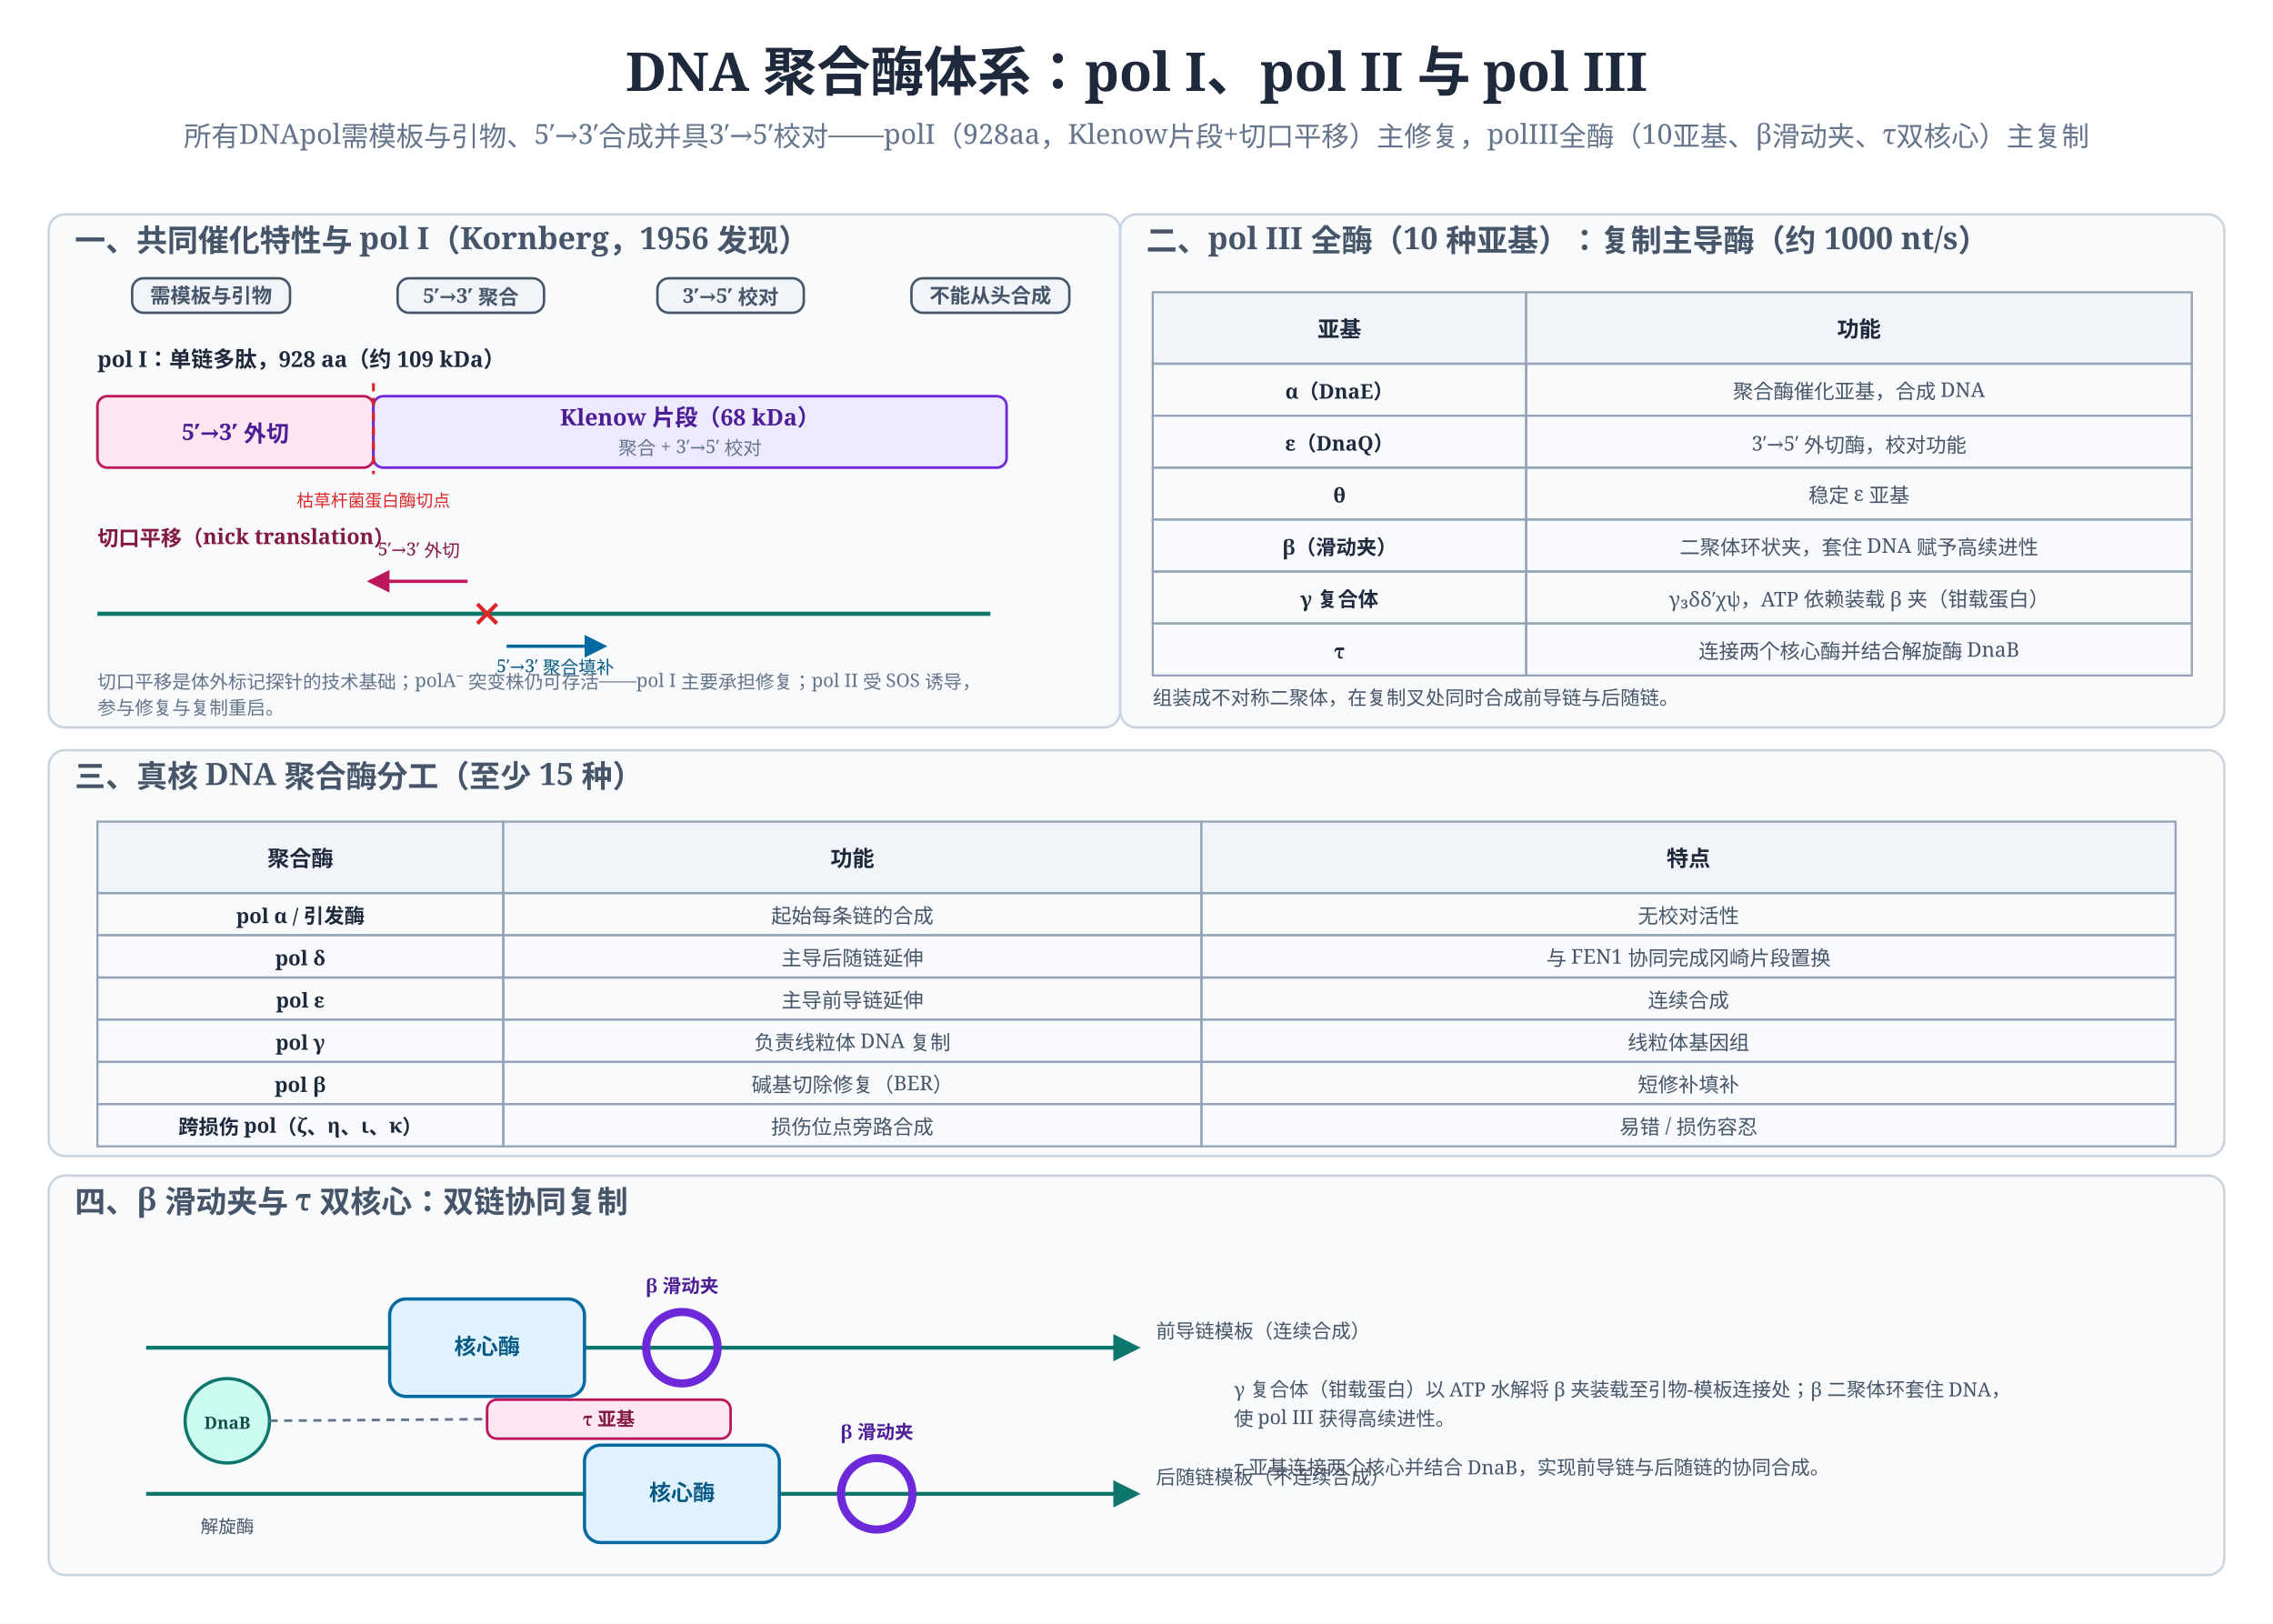
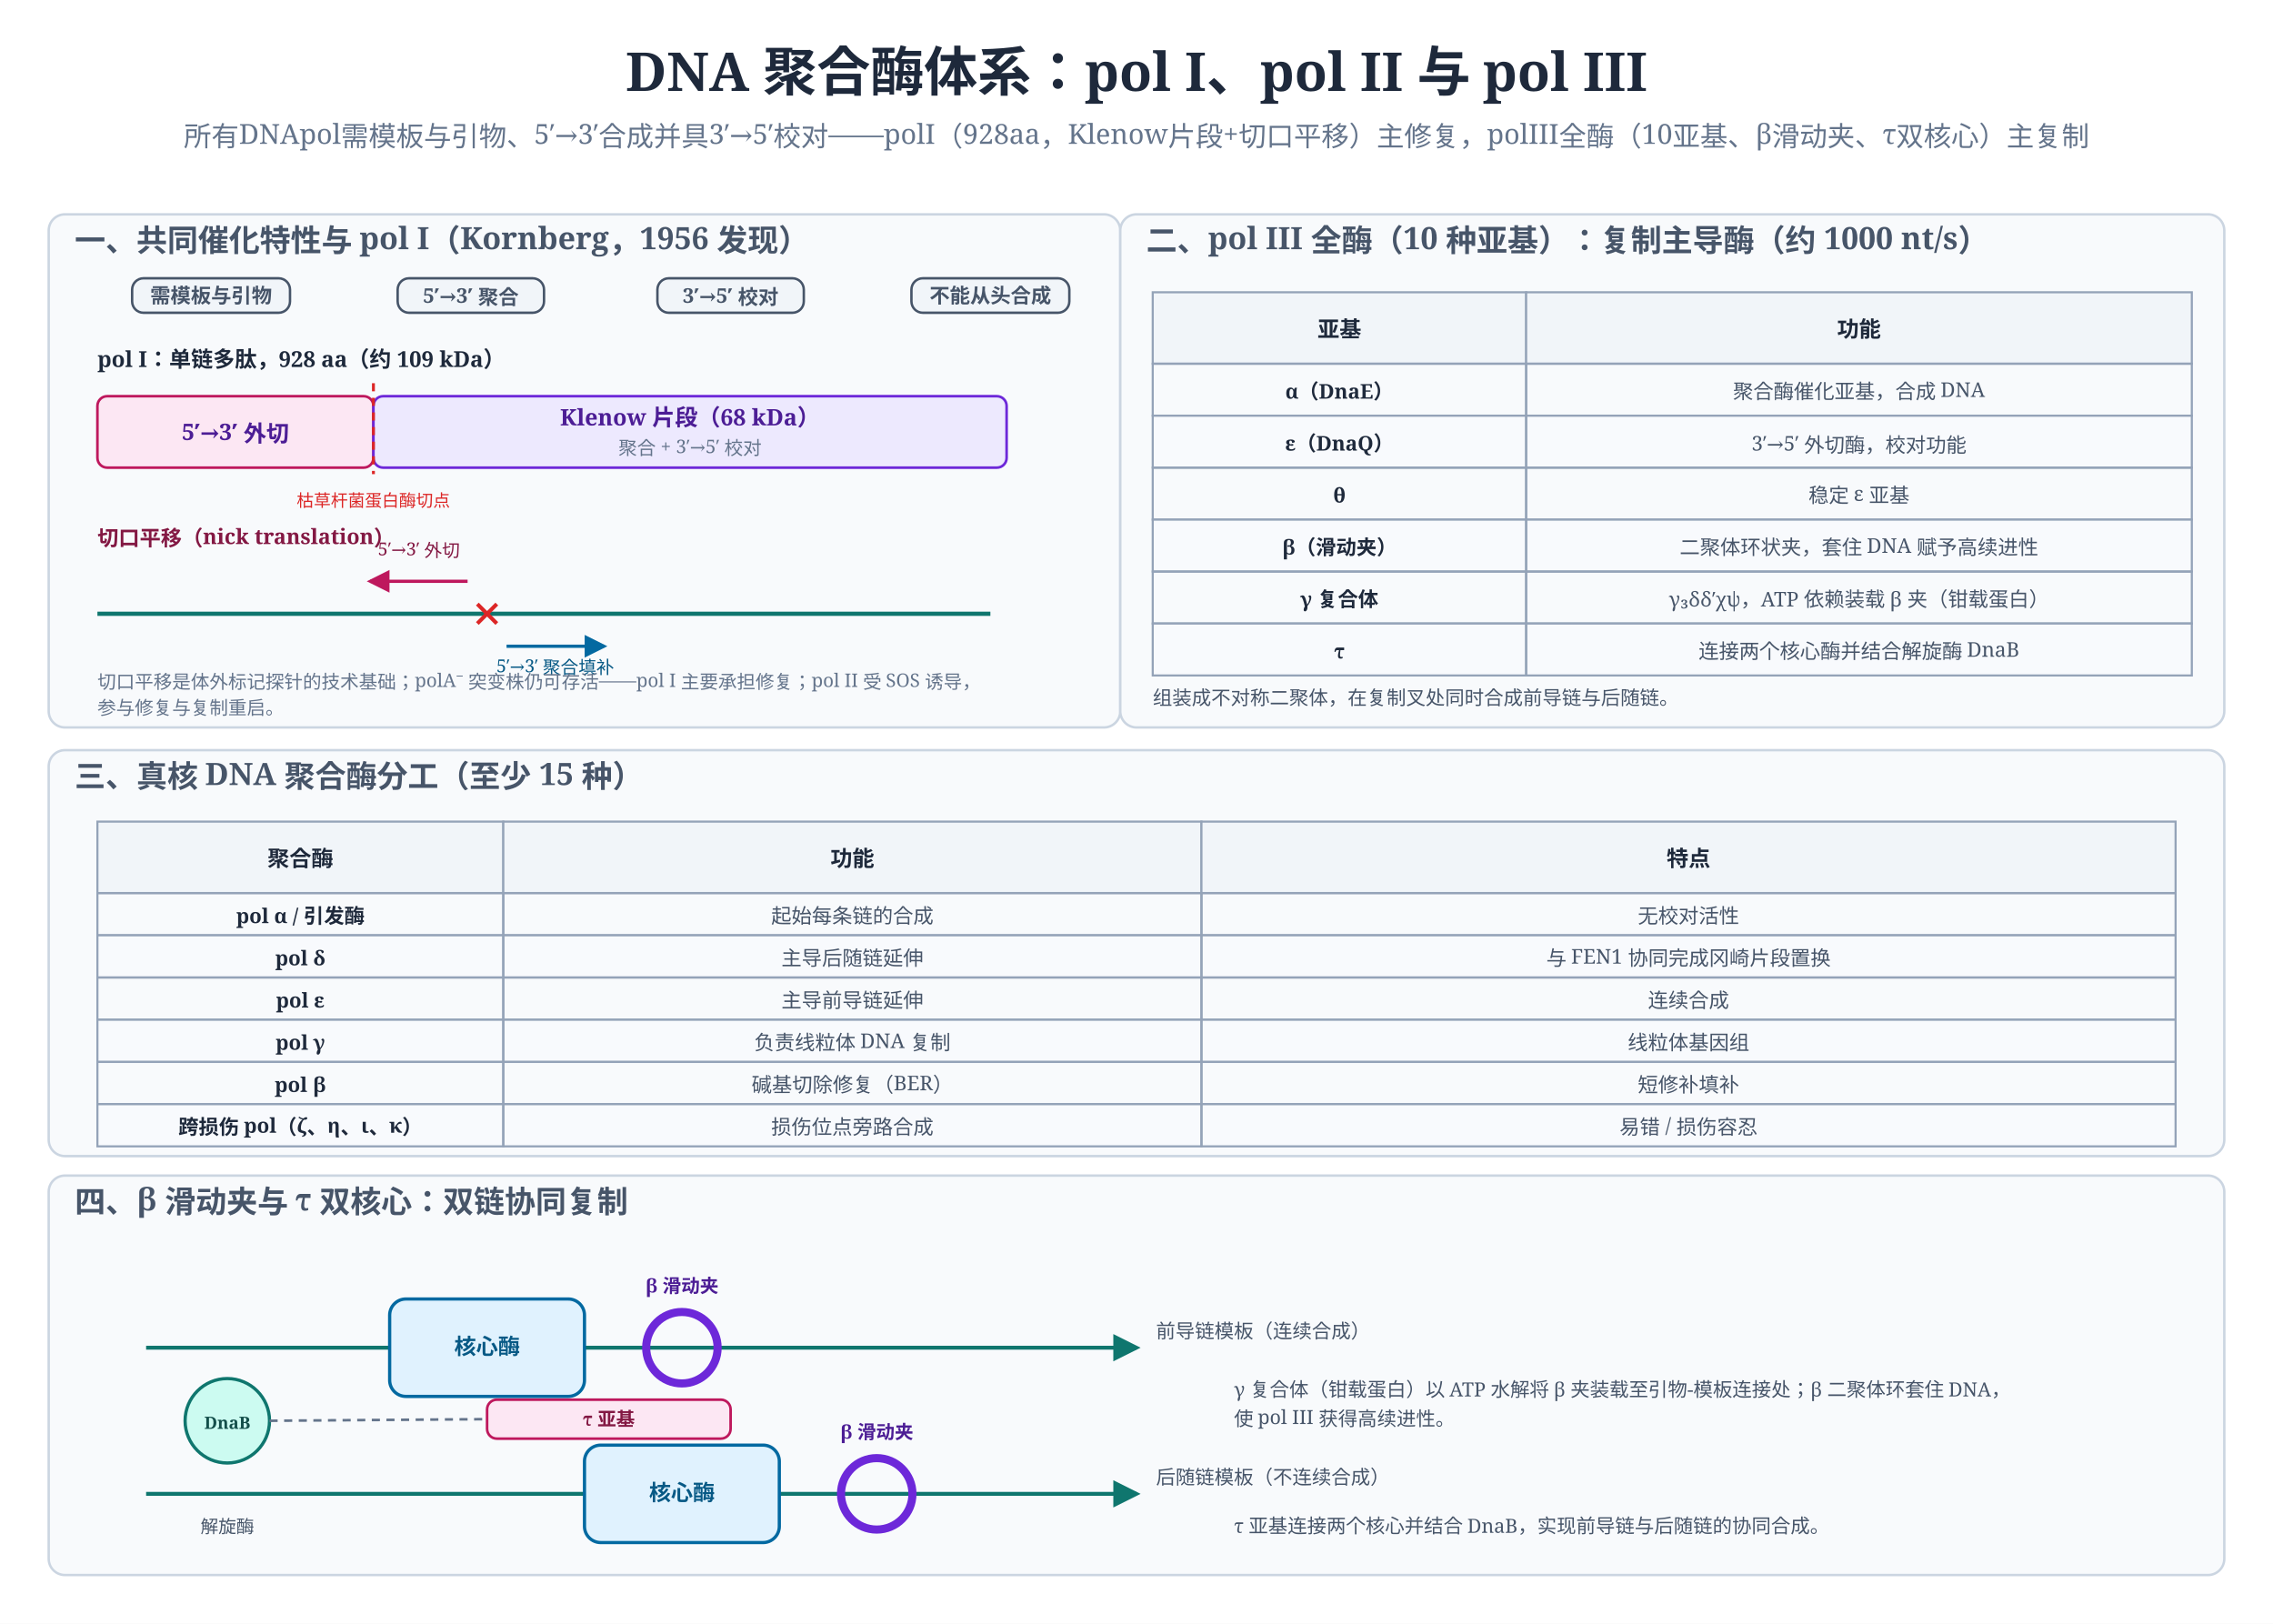
<svg xmlns="http://www.w3.org/2000/svg" width="1400" height="1000" viewBox="0 0 1400 1000" font-family="Noto Serif SC, LXGW WenKai, Songti SC, serif">
  <defs>
    <marker id="arr-ink" viewBox="0 0 10 10" refX="8.5" refY="5" markerWidth="7" markerHeight="7" orient="auto-start-reverse">
      <path d="M0,0 L10,5 L0,10 z" fill="#334155" />
    </marker>
    <marker id="arr-dna" viewBox="0 0 10 10" refX="8.5" refY="5" markerWidth="7" markerHeight="7" orient="auto-start-reverse">
      <path d="M0,0 L10,5 L0,10 z" fill="#0f766e" />
    </marker>
    <marker id="arr-rna" viewBox="0 0 10 10" refX="8.5" refY="5" markerWidth="7" markerHeight="7" orient="auto-start-reverse">
      <path d="M0,0 L10,5 L0,10 z" fill="#b45309" />
    </marker>
    <marker id="arr-pro" viewBox="0 0 10 10" refX="8.5" refY="5" markerWidth="7" markerHeight="7" orient="auto-start-reverse">
      <path d="M0,0 L10,5 L0,10 z" fill="#6d28d9" />
    </marker>
    <marker id="arr-enz" viewBox="0 0 10 10" refX="8.5" refY="5" markerWidth="7" markerHeight="7" orient="auto-start-reverse">
      <path d="M0,0 L10,5 L0,10 z" fill="#be185d" />
    </marker>
    <marker id="arr-acc" viewBox="0 0 10 10" refX="8.5" refY="5" markerWidth="7" markerHeight="7" orient="auto-start-reverse">
      <path d="M0,0 L10,5 L0,10 z" fill="#0369a1" />
    </marker>
    <marker id="arr-ok" viewBox="0 0 10 10" refX="8.5" refY="5" markerWidth="7" markerHeight="7" orient="auto-start-reverse">
      <path d="M0,0 L10,5 L0,10 z" fill="#059669" />
    </marker>
    <marker id="arr-warn" viewBox="0 0 10 10" refX="8.5" refY="5" markerWidth="7" markerHeight="7" orient="auto-start-reverse">
      <path d="M0,0 L10,5 L0,10 z" fill="#b45309" />
    </marker>
    <marker id="arr-bad" viewBox="0 0 10 10" refX="8.5" refY="5" markerWidth="7" markerHeight="7" orient="auto-start-reverse">
      <path d="M0,0 L10,5 L0,10 z" fill="#dc2626" />
    </marker>
    <marker id="arr-mute" viewBox="0 0 10 10" refX="8.5" refY="5" markerWidth="7" markerHeight="7" orient="auto-start-reverse">
      <path d="M0,0 L10,5 L0,10 z" fill="#94a3b8" />
    </marker>
  </defs>
  <rect x="0" y="0" width="1400" height="1000" fill="#ffffff" />
  <text x="700" y="56" text-anchor="middle" font-size="33" font-weight="700" fill="#1e293b">DNA 聚合酶体系：pol I、pol II 与 pol III</text>
  <text x="700" y="90" text-anchor="middle" font-size="17" fill="#64748b">所有DNApol需模板与引物、5′→3′合成并具3′→5′校对——polI（928aa，Klenow片段+切口平移）主修复，polIII全酶（10亚基、β滑动夹、τ双核心）主复制</text>
  <rect x="30" y="132" width="660" height="316" rx="10" fill="#f8fafc" stroke="#cbd5e1" stroke-width="1.5" />
  <text x="46" y="154.84" font-size="19" fill="#475569" font-weight="700">一、共同催化特性与 pol I（Kornberg，1956 发现）</text>
  <rect x="81.375" y="171.375" width="97.25" height="21.25" rx="7" fill="#f1f5f9" stroke="#475569" stroke-width="1.5" />
  <text x="130" y="186.5" font-size="12.5" fill="#475569" text-anchor="middle" font-weight="700">需模板与引物</text>
  <rect x="244.916" y="171.375" width="90.169" height="21.25" rx="7" fill="#f1f5f9" stroke="#475569" stroke-width="1.5" />
  <text x="290" y="186.5" font-size="12.5" fill="#475569" text-anchor="middle" font-weight="700">5′→3′ 聚合</text>
  <rect x="404.916" y="171.375" width="90.169" height="21.25" rx="7" fill="#f1f5f9" stroke="#475569" stroke-width="1.5" />
  <text x="450" y="186.5" font-size="12.5" fill="#475569" text-anchor="middle" font-weight="700">3′→5′ 校对</text>
  <rect x="561.375" y="171.375" width="97.25" height="21.25" rx="7" fill="#f1f5f9" stroke="#475569" stroke-width="1.5" />
  <text x="610" y="186.5" font-size="12.5" fill="#475569" text-anchor="middle" font-weight="700">不能从头合成</text>
  <text x="60" y="226" font-size="13.5" fill="#1e293b" font-weight="700">pol I：单链多肽，928 aa（约 109 kDa）</text>
  <rect x="60" y="244" width="170" height="44" rx="6" fill="#fce7f3" stroke="#be185d" stroke-width="1.6" />
  <text x="145" y="271" font-size="14" fill="#4c1d95" text-anchor="middle" font-weight="600">5′→3′ 外切</text>
  <rect x="230" y="244" width="390" height="44" rx="6" fill="#ede9fe" stroke="#6d28d9" stroke-width="1.6" />
  <text x="425" y="262" font-size="14" fill="#4c1d95" text-anchor="middle" font-weight="600">Klenow 片段（68 kDa）</text>
  <text x="425" y="280" font-size="11.5" fill="#64748b" text-anchor="middle">聚合 + 3′→5′ 校对</text>
  <line x1="230" y1="236" x2="230" y2="292" stroke="#dc2626" stroke-width="1.8" stroke-dasharray="5 4" />
  <text x="230" y="312" font-size="10.5" fill="#dc2626" text-anchor="middle">枯草杆菌蛋白酶切点</text>
  <text x="60" y="336" font-size="13" fill="#831843" font-weight="700">切口平移（nick translation）</text>
  <line x1="60" y1="378" x2="610" y2="378" stroke="#0f766e" stroke-width="2.6" />
  <line x1="294" y1="372" x2="306" y2="384" stroke="#dc2626" stroke-width="2.4" />
  <line x1="294" y1="384" x2="306" y2="372" stroke="#dc2626" stroke-width="2.4" />
  <line x1="288" y1="358" x2="228" y2="358" stroke="#be185d" stroke-width="2" marker-end="url(#arr-enz)" />
  <text x="258" y="342" font-size="11" fill="#831843" text-anchor="middle">5′→3′ 外切</text>
  <line x1="312" y1="398" x2="372" y2="398" stroke="#0369a1" stroke-width="2" marker-end="url(#arr-acc)" />
  <text x="342" y="414" font-size="11" fill="#075985" text-anchor="middle">5′→3′ 聚合填补</text>
  <text x="60" y="424" font-size="11.5" fill="#64748b">切口平移是体外标记探针的技术基础；polA⁻ 突变株仍可存活——pol I 主要承担修复；pol II 受 SOS 诱导，</text>
  <text x="60" y="440" font-size="11.5" fill="#64748b">参与修复与复制重启。</text>
  <rect x="690" y="132" width="680" height="316" rx="10" fill="#f8fafc" stroke="#cbd5e1" stroke-width="1.5" />
  <text x="706" y="154.84" font-size="19" fill="#475569" font-weight="700">二、pol III 全酶（10 种亚基）：复制主导酶（约 1000 nt/s）</text>
  <rect x="710" y="180" width="230" height="44" fill="#f1f5f9" stroke="#94a3b8" stroke-width="1.3" />
  <text x="825" y="207.5" font-size="13.5" fill="#1e293b" text-anchor="middle" font-weight="700">亚基</text>
  <rect x="940" y="180" width="410" height="44" fill="#f1f5f9" stroke="#94a3b8" stroke-width="1.3" />
  <text x="1145" y="207.5" font-size="13.5" fill="#1e293b" text-anchor="middle" font-weight="700">功能</text>
  <rect x="710" y="224" width="230" height="32" fill="none" stroke="#94a3b8" stroke-width="1.3" />
  <text x="825" y="245.5" font-size="12.5" fill="#1e293b" text-anchor="middle" font-weight="700">α（DnaE）</text>
  <rect x="940" y="224" width="410" height="32" fill="none" stroke="#94a3b8" stroke-width="1.3" />
  <text x="1145" y="245.5" font-size="12.5" fill="#475569" text-anchor="middle" font-weight="500">聚合酶催化亚基，合成 DNA</text>
  <rect x="710" y="256" width="640" height="32" fill="#f8fafc" fill-opacity="0.85" />
  <rect x="710" y="256" width="230" height="32" fill="none" stroke="#94a3b8" stroke-width="1.3" />
  <text x="825" y="277.5" font-size="12.5" fill="#1e293b" text-anchor="middle" font-weight="700">ε（DnaQ）</text>
  <rect x="940" y="256" width="410" height="32" fill="none" stroke="#94a3b8" stroke-width="1.3" />
  <text x="1145" y="277.5" font-size="12.5" fill="#475569" text-anchor="middle" font-weight="500">3′→5′ 外切酶，校对功能</text>
  <rect x="710" y="288" width="230" height="32" fill="none" stroke="#94a3b8" stroke-width="1.3" />
  <text x="825" y="309.5" font-size="12.5" fill="#1e293b" text-anchor="middle" font-weight="700">θ</text>
  <rect x="940" y="288" width="410" height="32" fill="none" stroke="#94a3b8" stroke-width="1.3" />
  <text x="1145" y="309.5" font-size="12.5" fill="#475569" text-anchor="middle" font-weight="500">稳定 ε 亚基</text>
  <rect x="710" y="320" width="640" height="32" fill="#f8fafc" fill-opacity="0.85" />
  <rect x="710" y="320" width="230" height="32" fill="none" stroke="#94a3b8" stroke-width="1.3" />
  <text x="825" y="341.5" font-size="12.5" fill="#1e293b" text-anchor="middle" font-weight="700">β（滑动夹）</text>
  <rect x="940" y="320" width="410" height="32" fill="none" stroke="#94a3b8" stroke-width="1.3" />
  <text x="1145" y="341.5" font-size="12.5" fill="#475569" text-anchor="middle" font-weight="500">二聚体环状夹，套住 DNA 赋予高续进性</text>
  <rect x="710" y="352" width="230" height="32" fill="none" stroke="#94a3b8" stroke-width="1.3" />
  <text x="825" y="373.5" font-size="12.5" fill="#1e293b" text-anchor="middle" font-weight="700">γ 复合体</text>
  <rect x="940" y="352" width="410" height="32" fill="none" stroke="#94a3b8" stroke-width="1.3" />
  <text x="1145" y="373.5" font-size="12.5" fill="#475569" text-anchor="middle" font-weight="500">γ₃δδ′χψ，ATP 依赖装载 β 夹（钳载蛋白）</text>
  <rect x="710" y="384" width="640" height="32" fill="#f8fafc" fill-opacity="0.85" />
  <rect x="710" y="384" width="230" height="32" fill="none" stroke="#94a3b8" stroke-width="1.3" />
  <text x="825" y="405.5" font-size="12.5" fill="#1e293b" text-anchor="middle" font-weight="700">τ</text>
  <rect x="940" y="384" width="410" height="32" fill="none" stroke="#94a3b8" stroke-width="1.3" />
  <text x="1145" y="405.5" font-size="12.5" fill="#475569" text-anchor="middle" font-weight="500">连接两个核心酶并结合解旋酶 DnaB</text>
  <text x="710" y="434" font-size="12" fill="#475569">组装成不对称二聚体，在复制叉处同时合成前导链与后随链。</text>
  <rect x="30" y="462" width="1340" height="250" rx="10" fill="#f8fafc" stroke="#cbd5e1" stroke-width="1.5" />
  <text x="46" y="484.84" font-size="19" fill="#475569" font-weight="700">三、真核 DNA 聚合酶分工（至少 15 种）</text>
  <rect x="60" y="506" width="250" height="44" fill="#f1f5f9" stroke="#94a3b8" stroke-width="1.3" />
  <text x="185" y="533.5" font-size="13.5" fill="#1e293b" text-anchor="middle" font-weight="700">聚合酶</text>
  <rect x="310" y="506" width="430" height="44" fill="#f1f5f9" stroke="#94a3b8" stroke-width="1.3" />
  <text x="525" y="533.5" font-size="13.5" fill="#1e293b" text-anchor="middle" font-weight="700">功能</text>
  <rect x="740" y="506" width="600" height="44" fill="#f1f5f9" stroke="#94a3b8" stroke-width="1.3" />
  <text x="1040" y="533.5" font-size="13.5" fill="#1e293b" text-anchor="middle" font-weight="700">特点</text>
  <rect x="60" y="550" width="250" height="26" fill="none" stroke="#94a3b8" stroke-width="1.3" />
  <text x="185" y="568.5" font-size="12.5" fill="#1e293b" text-anchor="middle" font-weight="700">pol α / 引发酶</text>
  <rect x="310" y="550" width="430" height="26" fill="none" stroke="#94a3b8" stroke-width="1.3" />
  <text x="525" y="568.5" font-size="12.5" fill="#475569" text-anchor="middle" font-weight="500">起始每条链的合成</text>
  <rect x="740" y="550" width="600" height="26" fill="none" stroke="#94a3b8" stroke-width="1.3" />
  <text x="1040" y="568.5" font-size="12.5" fill="#475569" text-anchor="middle" font-weight="500">无校对活性</text>
  <rect x="60" y="576" width="1280" height="26" fill="#f8fafc" fill-opacity="0.85" />
  <rect x="60" y="576" width="250" height="26" fill="none" stroke="#94a3b8" stroke-width="1.3" />
  <text x="185" y="594.5" font-size="12.5" fill="#1e293b" text-anchor="middle" font-weight="700">pol δ</text>
  <rect x="310" y="576" width="430" height="26" fill="none" stroke="#94a3b8" stroke-width="1.3" />
  <text x="525" y="594.5" font-size="12.5" fill="#475569" text-anchor="middle" font-weight="500">主导后随链延伸</text>
  <rect x="740" y="576" width="600" height="26" fill="none" stroke="#94a3b8" stroke-width="1.3" />
  <text x="1040" y="594.5" font-size="12.5" fill="#475569" text-anchor="middle" font-weight="500">与 FEN1 协同完成冈崎片段置换</text>
  <rect x="60" y="602" width="250" height="26" fill="none" stroke="#94a3b8" stroke-width="1.3" />
  <text x="185" y="620.5" font-size="12.5" fill="#1e293b" text-anchor="middle" font-weight="700">pol ε</text>
  <rect x="310" y="602" width="430" height="26" fill="none" stroke="#94a3b8" stroke-width="1.3" />
  <text x="525" y="620.5" font-size="12.5" fill="#475569" text-anchor="middle" font-weight="500">主导前导链延伸</text>
  <rect x="740" y="602" width="600" height="26" fill="none" stroke="#94a3b8" stroke-width="1.3" />
  <text x="1040" y="620.5" font-size="12.5" fill="#475569" text-anchor="middle" font-weight="500">连续合成</text>
  <rect x="60" y="628" width="1280" height="26" fill="#f8fafc" fill-opacity="0.85" />
  <rect x="60" y="628" width="250" height="26" fill="none" stroke="#94a3b8" stroke-width="1.3" />
  <text x="185" y="646.5" font-size="12.5" fill="#1e293b" text-anchor="middle" font-weight="700">pol γ</text>
  <rect x="310" y="628" width="430" height="26" fill="none" stroke="#94a3b8" stroke-width="1.3" />
  <text x="525" y="646.5" font-size="12.5" fill="#475569" text-anchor="middle" font-weight="500">负责线粒体 DNA 复制</text>
  <rect x="740" y="628" width="600" height="26" fill="none" stroke="#94a3b8" stroke-width="1.3" />
  <text x="1040" y="646.5" font-size="12.5" fill="#475569" text-anchor="middle" font-weight="500">线粒体基因组</text>
  <rect x="60" y="654" width="250" height="26" fill="none" stroke="#94a3b8" stroke-width="1.3" />
  <text x="185" y="672.5" font-size="12.5" fill="#1e293b" text-anchor="middle" font-weight="700">pol β</text>
  <rect x="310" y="654" width="430" height="26" fill="none" stroke="#94a3b8" stroke-width="1.3" />
  <text x="525" y="672.5" font-size="12.5" fill="#475569" text-anchor="middle" font-weight="500">碱基切除修复（BER）</text>
  <rect x="740" y="654" width="600" height="26" fill="none" stroke="#94a3b8" stroke-width="1.3" />
  <text x="1040" y="672.5" font-size="12.5" fill="#475569" text-anchor="middle" font-weight="500">短修补填补</text>
  <rect x="60" y="680" width="1280" height="26" fill="#f8fafc" fill-opacity="0.85" />
  <rect x="60" y="680" width="250" height="26" fill="none" stroke="#94a3b8" stroke-width="1.3" />
  <text x="185" y="698.5" font-size="12.5" fill="#1e293b" text-anchor="middle" font-weight="700">跨损伤 pol（ζ、η、ι、κ）</text>
  <rect x="310" y="680" width="430" height="26" fill="none" stroke="#94a3b8" stroke-width="1.3" />
  <text x="525" y="698.5" font-size="12.5" fill="#475569" text-anchor="middle" font-weight="500">损伤位点旁路合成</text>
  <rect x="740" y="680" width="600" height="26" fill="none" stroke="#94a3b8" stroke-width="1.3" />
  <text x="1040" y="698.5" font-size="12.5" fill="#475569" text-anchor="middle" font-weight="500">易错 / 损伤容忍</text>
  <rect x="30" y="724" width="1340" height="246" rx="10" fill="#f8fafc" stroke="#cbd5e1" stroke-width="1.5" />
  <text x="46" y="746.84" font-size="19" fill="#475569" font-weight="700">四、β 滑动夹与 τ 双核心：双链协同复制</text>
  <line x1="90" y1="830" x2="700" y2="830" stroke="#0f766e" stroke-width="2.4" marker-end="url(#arr-dna)" />
  <rect x="240" y="800" width="120" height="60" rx="10" fill="#e0f2fe" stroke="#0369a1" stroke-width="2" />
  <text x="300" y="834" font-size="13.5" fill="#075985" text-anchor="middle" font-weight="700">核心酶</text>
  <circle cx="420" cy="830" r="22" fill="none" stroke="#6d28d9" stroke-width="5" />
  <text x="420" y="796" font-size="11.5" fill="#4c1d95" text-anchor="middle" font-weight="700">β 滑动夹</text>
  <line x1="90" y1="920" x2="700" y2="920" stroke="#0f766e" stroke-width="2.4" marker-end="url(#arr-dna)" />
  <rect x="360" y="890" width="120" height="60" rx="10" fill="#e0f2fe" stroke="#0369a1" stroke-width="2" />
  <text x="420" y="924" font-size="13.5" fill="#075985" text-anchor="middle" font-weight="700">核心酶</text>
  <circle cx="540" cy="920" r="22" fill="none" stroke="#6d28d9" stroke-width="5" />
  <text x="540" y="886" font-size="11.5" fill="#4c1d95" text-anchor="middle" font-weight="700">β 滑动夹</text>
  <rect x="300" y="862" width="150" height="24" rx="6" fill="#fce7f3" stroke="#be185d" stroke-width="1.6" />
  <text x="375" y="878" font-size="11.5" fill="#831843" text-anchor="middle" font-weight="700">τ 亚基</text>
  <circle cx="140" cy="875" r="26" fill="#ccfbf1" stroke="#0f766e" stroke-width="2" />
  <text x="140" y="880" font-size="10.5" fill="#134e4a" text-anchor="middle" font-weight="700">DnaB</text>
  <line x1="166" y1="875" x2="300" y2="874" stroke="#64748b" stroke-width="1.6" stroke-dasharray="5 4" />
  <text x="140" y="944" font-size="11" fill="#475569" text-anchor="middle">解旋酶</text>
  <text x="712" y="824" font-size="12" fill="#475569">前导链模板（连续合成）</text>
  <text x="712" y="914" font-size="12" fill="#475569">后随链模板（不连续合成）</text>
  <text x="760" y="860" font-size="12" fill="#475569">γ 复合体（钳载蛋白）以 ATP 水解将 β 夹装载至引物-模板连接处；β 二聚体环套住 DNA，</text>
  <text x="760" y="878" font-size="12" fill="#475569">使 pol III 获得高续进性。</text>
-   <text x="760" y="908" font-size="12" fill="#475569">τ 亚基连接两个核心并结合 DnaB，实现前导链与后随链的协同合成。</text>
+   <text x="760" y="944" font-size="12" fill="#475569">τ 亚基连接两个核心并结合 DnaB，实现前导链与后随链的协同合成。</text>
</svg>
